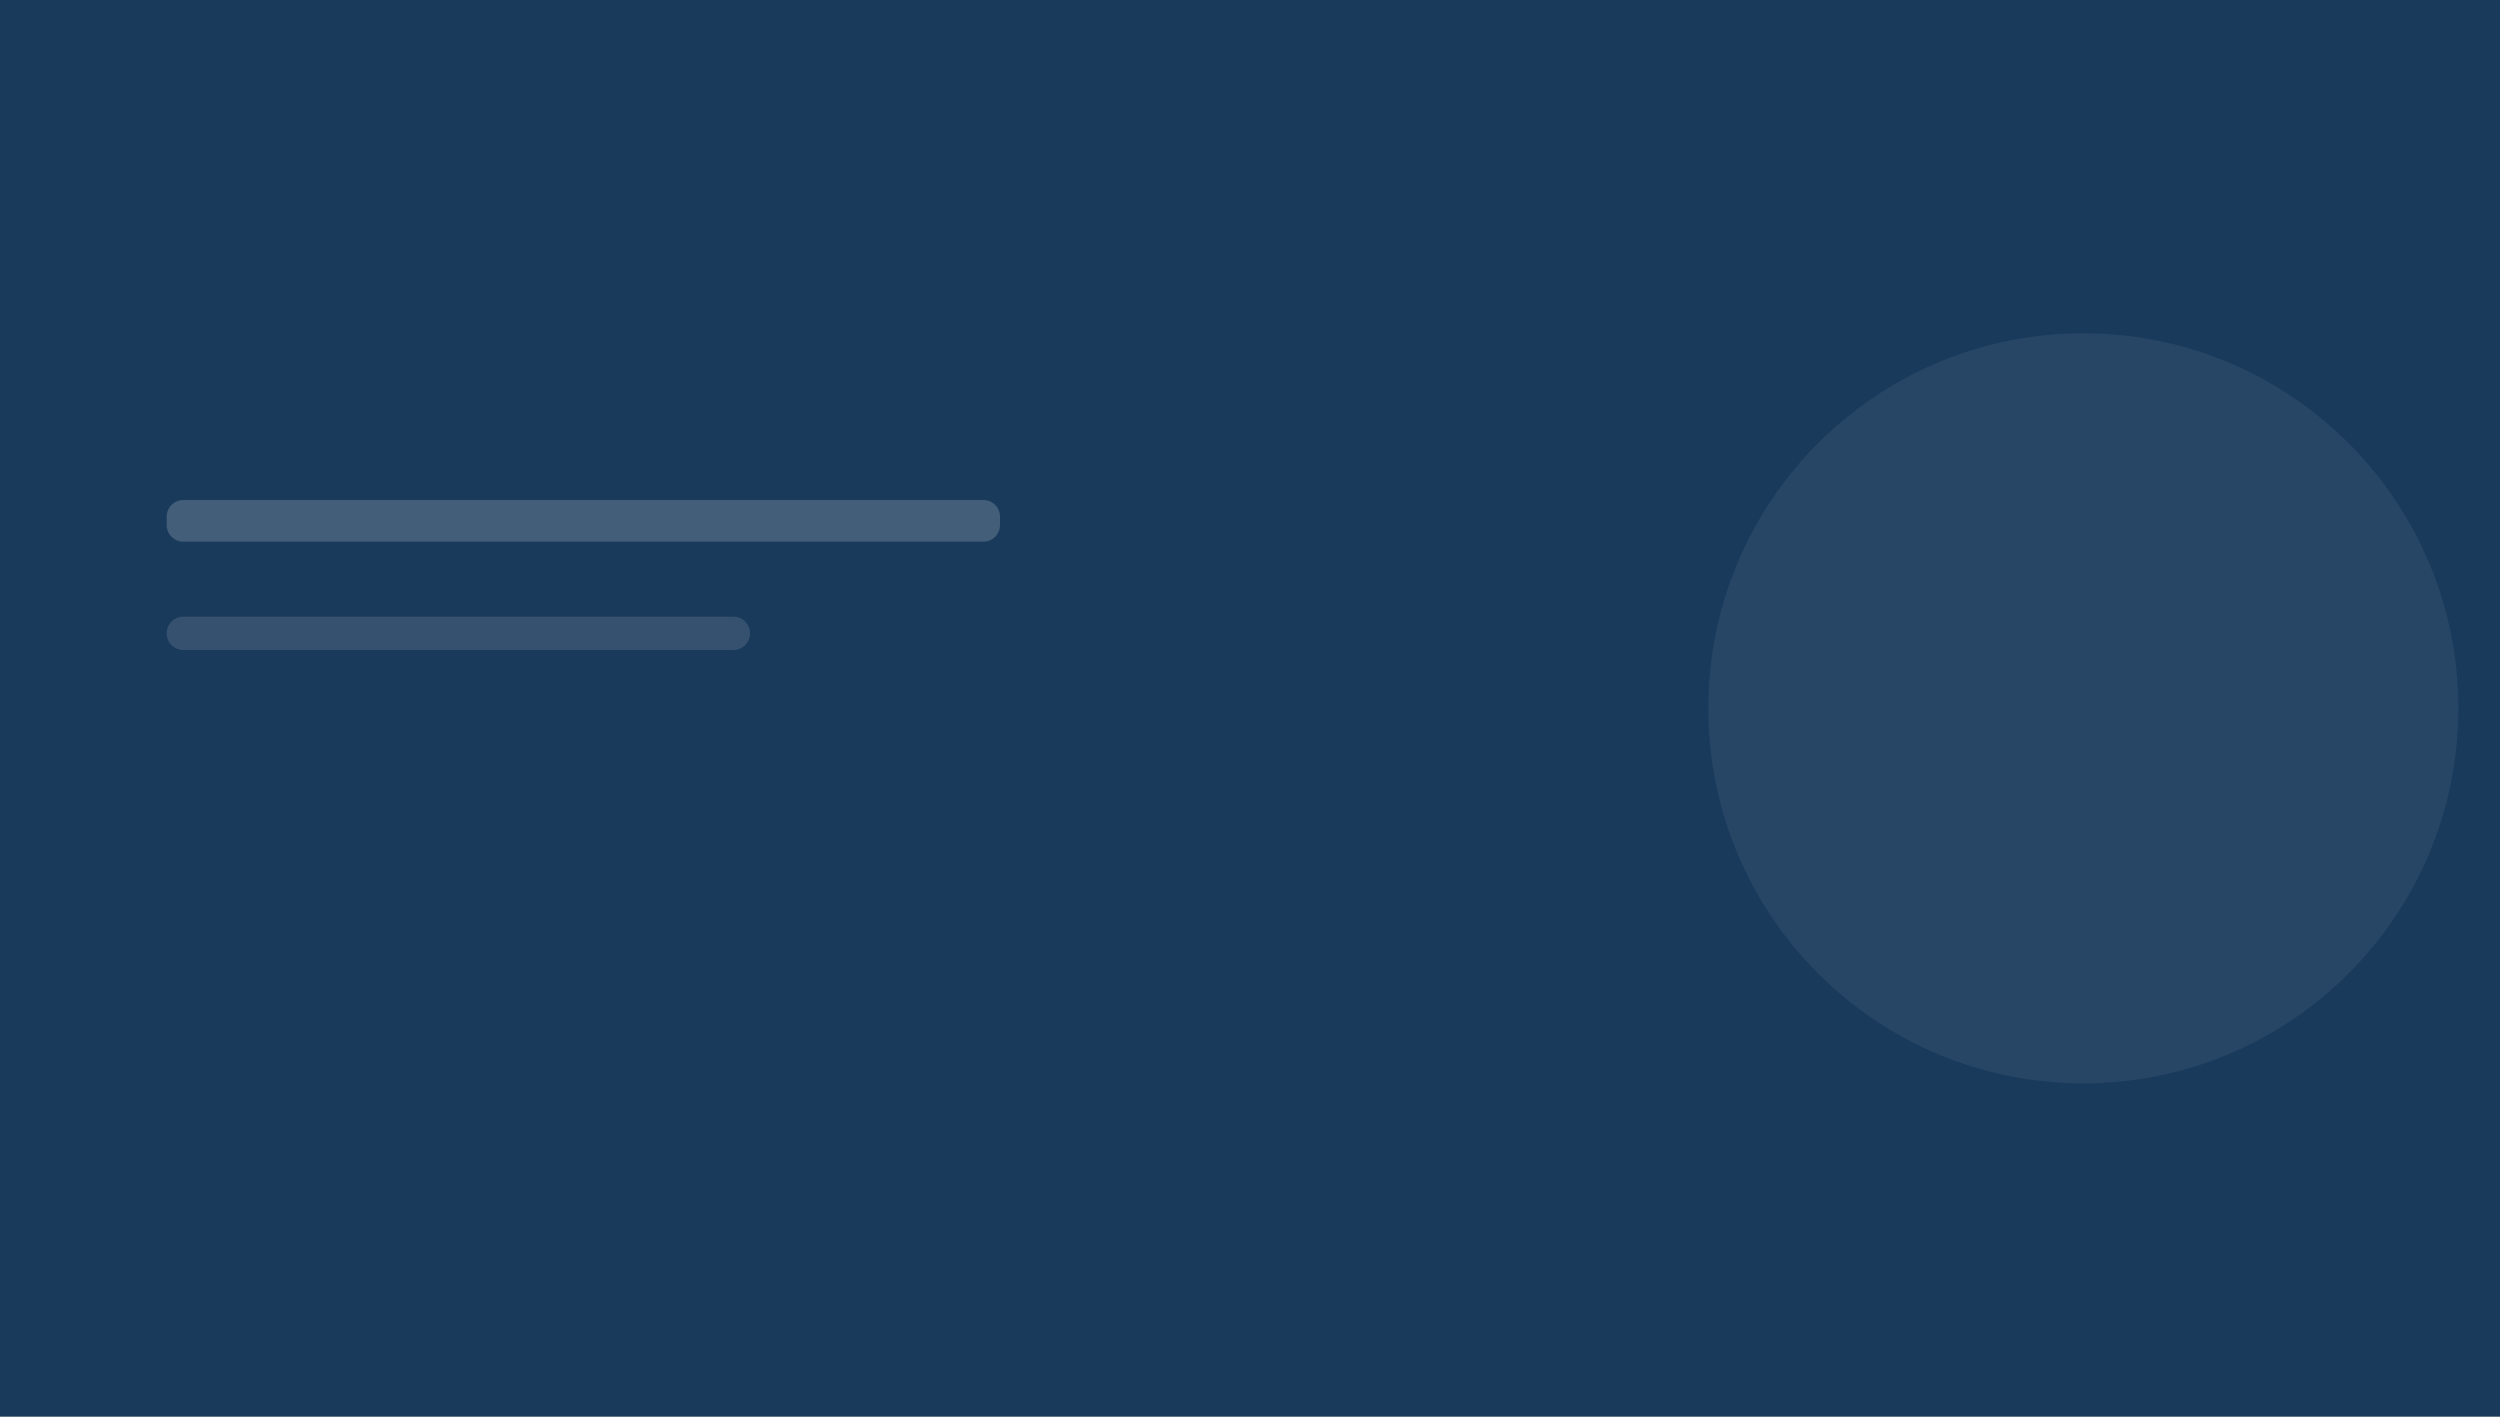
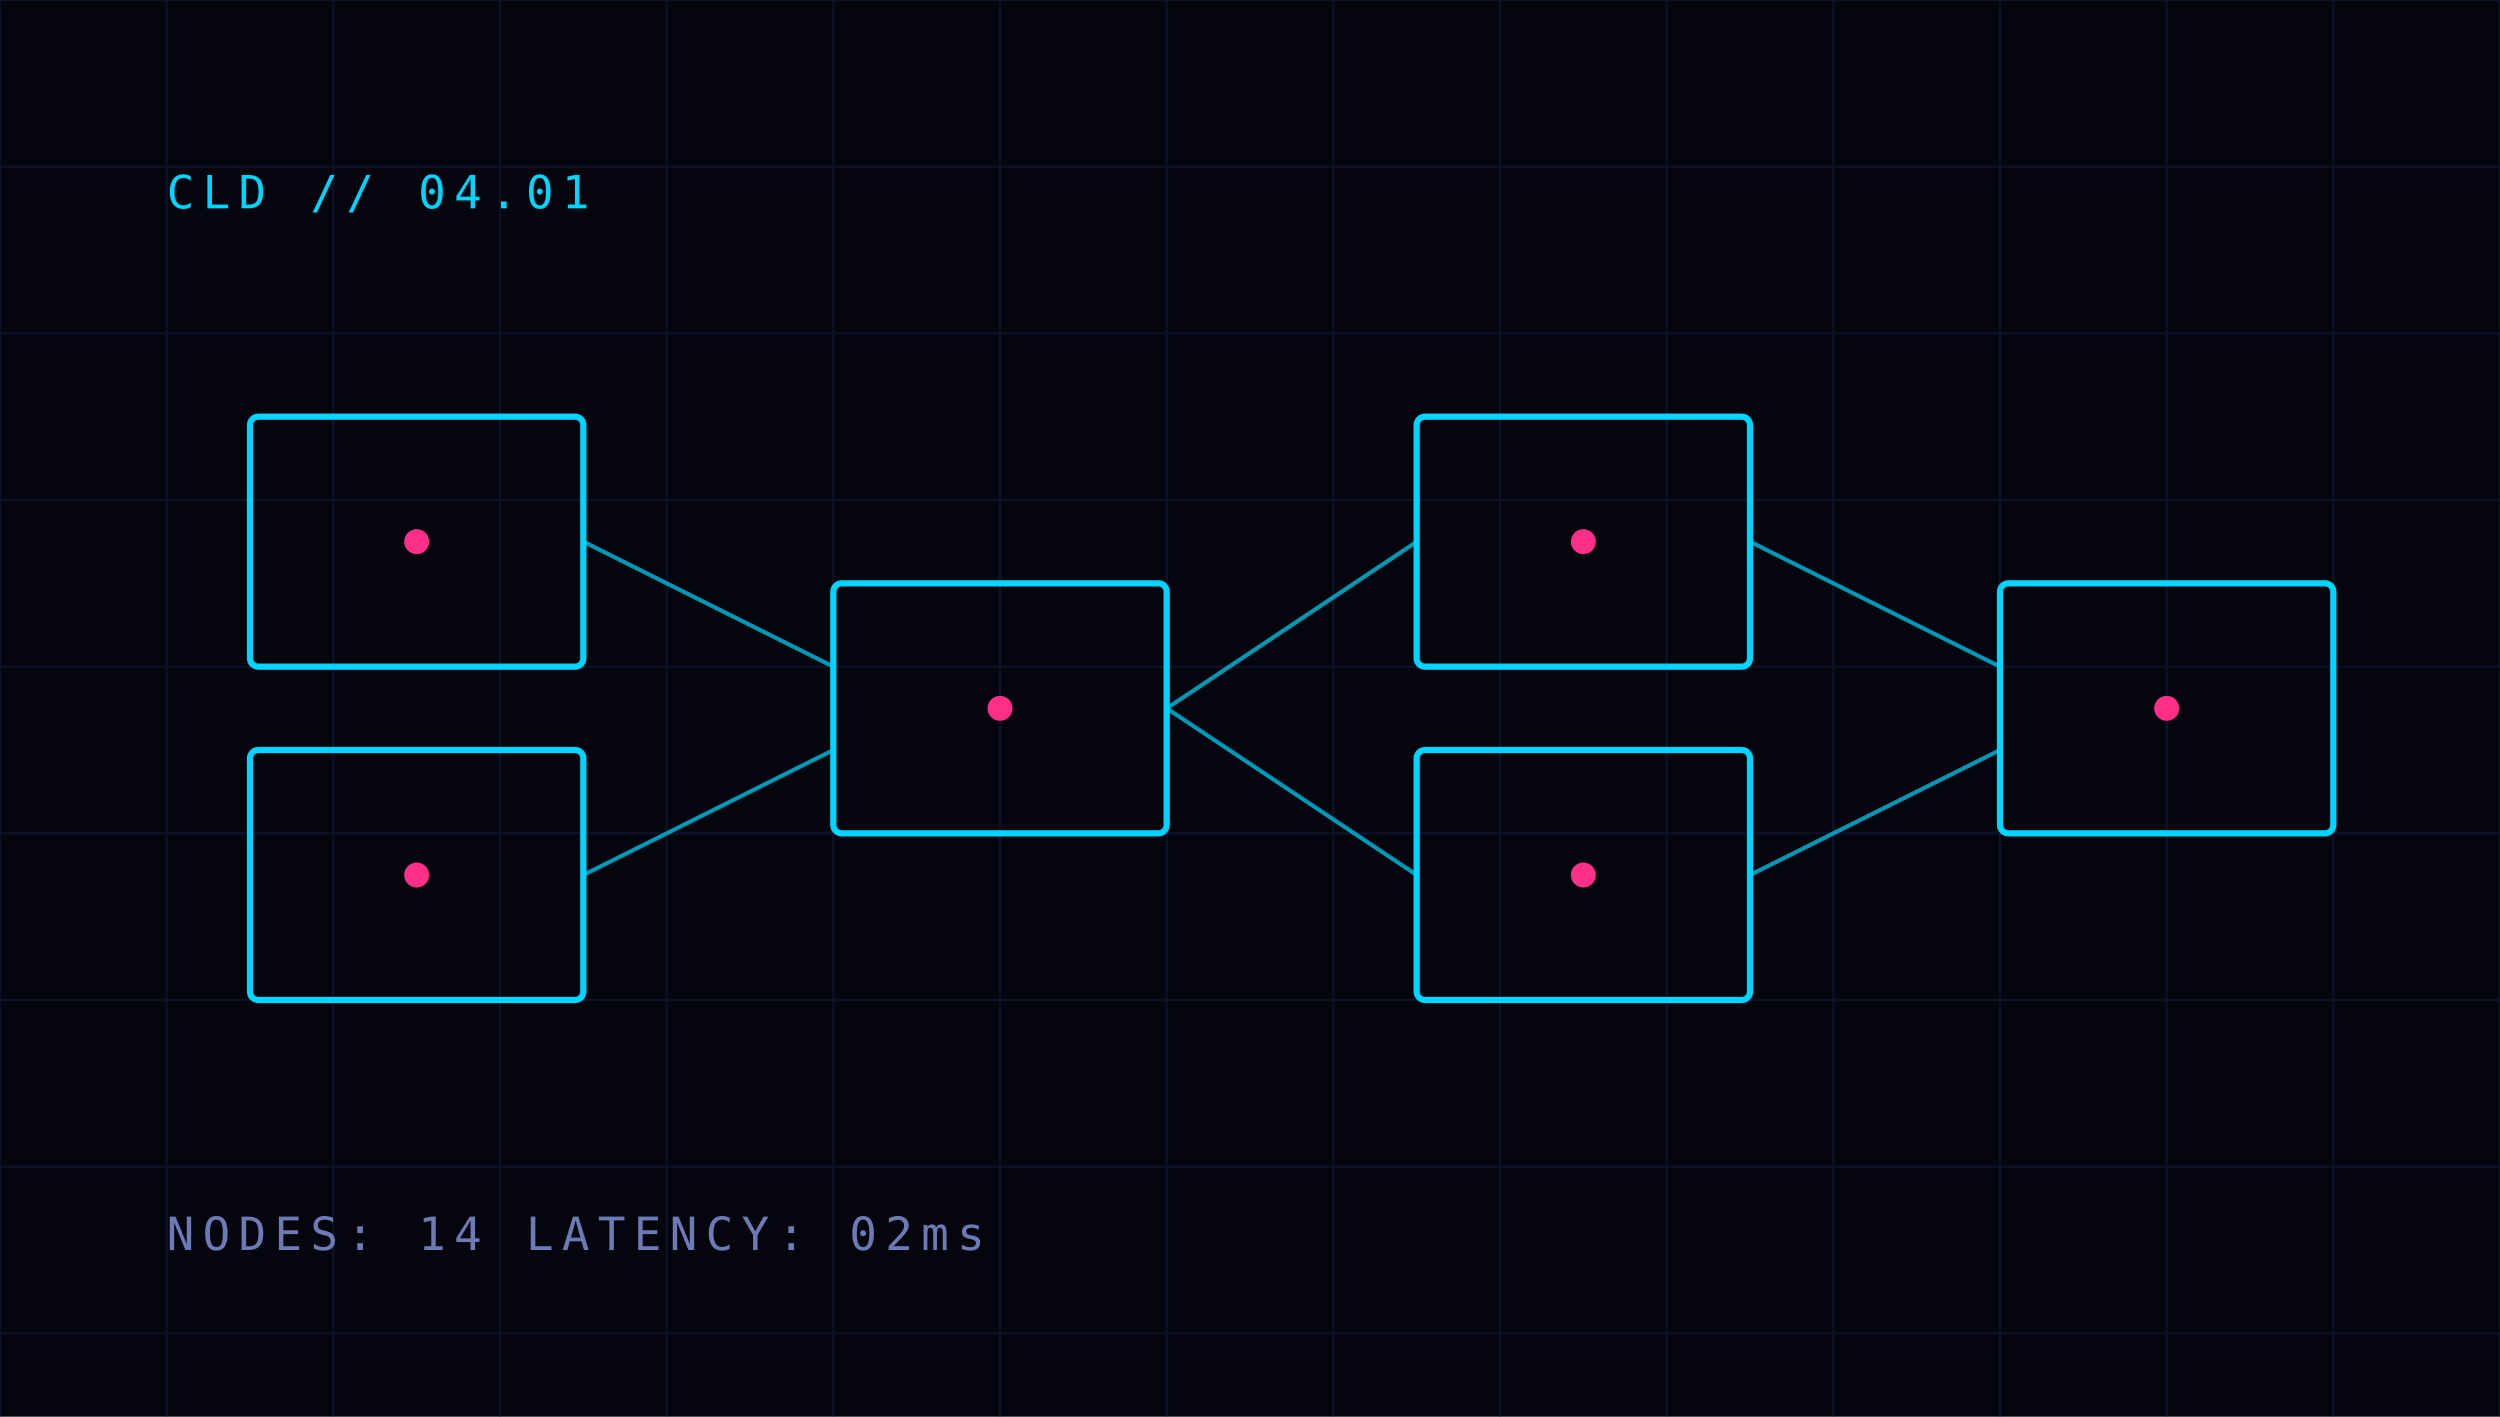
<svg xmlns="http://www.w3.org/2000/svg" width="600" height="340" viewBox="0 0 600 340">
-   <rect width="600" height="340" fill="#1a3a5c" />
-   <rect x="40" y="120" width="200" height="10" rx="4" fill="#ffffff" opacity="0.18" />
-   <rect x="40" y="148" width="140" height="8" rx="4" fill="#ffffff" opacity="0.12" />
-   <circle cx="500" cy="170" r="90" fill="#ffffff" opacity="0.06" />
+   <rect width="600" height="340" fill="#05060d" />
+   <g stroke="#1a2452" stroke-width="0.5" opacity="0.4">
+     <line x1="0" y1="0" x2="0" y2="340" />
+     <line x1="40" y1="0" x2="40" y2="340" />
+     <line x1="80" y1="0" x2="80" y2="340" />
+     <line x1="120" y1="0" x2="120" y2="340" />
+     <line x1="160" y1="0" x2="160" y2="340" />
+     <line x1="200" y1="0" x2="200" y2="340" />
+     <line x1="240" y1="0" x2="240" y2="340" />
+     <line x1="280" y1="0" x2="280" y2="340" />
+     <line x1="320" y1="0" x2="320" y2="340" />
+     <line x1="360" y1="0" x2="360" y2="340" />
+     <line x1="400" y1="0" x2="400" y2="340" />
+     <line x1="440" y1="0" x2="440" y2="340" />
+     <line x1="480" y1="0" x2="480" y2="340" />
+     <line x1="520" y1="0" x2="520" y2="340" />
+     <line x1="560" y1="0" x2="560" y2="340" />
+     <line x1="600" y1="0" x2="600" y2="340" />
+     <line x1="0" y1="0" x2="600" y2="0" />
+     <line x1="0" y1="40" x2="600" y2="40" />
+     <line x1="0" y1="80" x2="600" y2="80" />
+     <line x1="0" y1="120" x2="600" y2="120" />
+     <line x1="0" y1="160" x2="600" y2="160" />
+     <line x1="0" y1="200" x2="600" y2="200" />
+     <line x1="0" y1="240" x2="600" y2="240" />
+     <line x1="0" y1="280" x2="600" y2="280" />
+     <line x1="0" y1="320" x2="600" y2="320" />
+     <line x1="0" y1="360" x2="600" y2="360" />
+   </g>
+   <text x="40" y="50" font-family="JetBrains Mono, monospace" font-size="11" fill="#00d4ff" letter-spacing="2">CLD // 04.01</text>
+   <g stroke="#00d4ff" stroke-width="1.5" fill="none">
+     <rect x="60" y="100" width="80" height="60" rx="2" />
+     <rect x="60" y="180" width="80" height="60" rx="2" />
+     <rect x="200" y="140" width="80" height="60" rx="2" />
+     <rect x="340" y="100" width="80" height="60" rx="2" />
+     <rect x="340" y="180" width="80" height="60" rx="2" />
+     <rect x="480" y="140" width="80" height="60" rx="2" />
+   </g>
+   <g stroke="#00d4ff" stroke-width="1" opacity="0.7">
+     <line x1="140" y1="130" x2="200" y2="160" />
+     <line x1="140" y1="210" x2="200" y2="180" />
+     <line x1="280" y1="170" x2="340" y2="130" />
+     <line x1="280" y1="170" x2="340" y2="210" />
+     <line x1="420" y1="130" x2="480" y2="160" />
+     <line x1="420" y1="210" x2="480" y2="180" />
+   </g>
+   <g fill="#ff2e88">
+     <circle cx="100" cy="130" r="3" />
+     <circle cx="100" cy="210" r="3" />
+     <circle cx="240" cy="170" r="3" />
+     <circle cx="380" cy="130" r="3" />
+     <circle cx="380" cy="210" r="3" />
+     <circle cx="520" cy="170" r="3" />
+   </g>
+   <text x="40" y="300" font-family="JetBrains Mono, monospace" font-size="11" fill="#6c7ab5" letter-spacing="2">NODES: 14    LATENCY: 02ms</text>
</svg>
